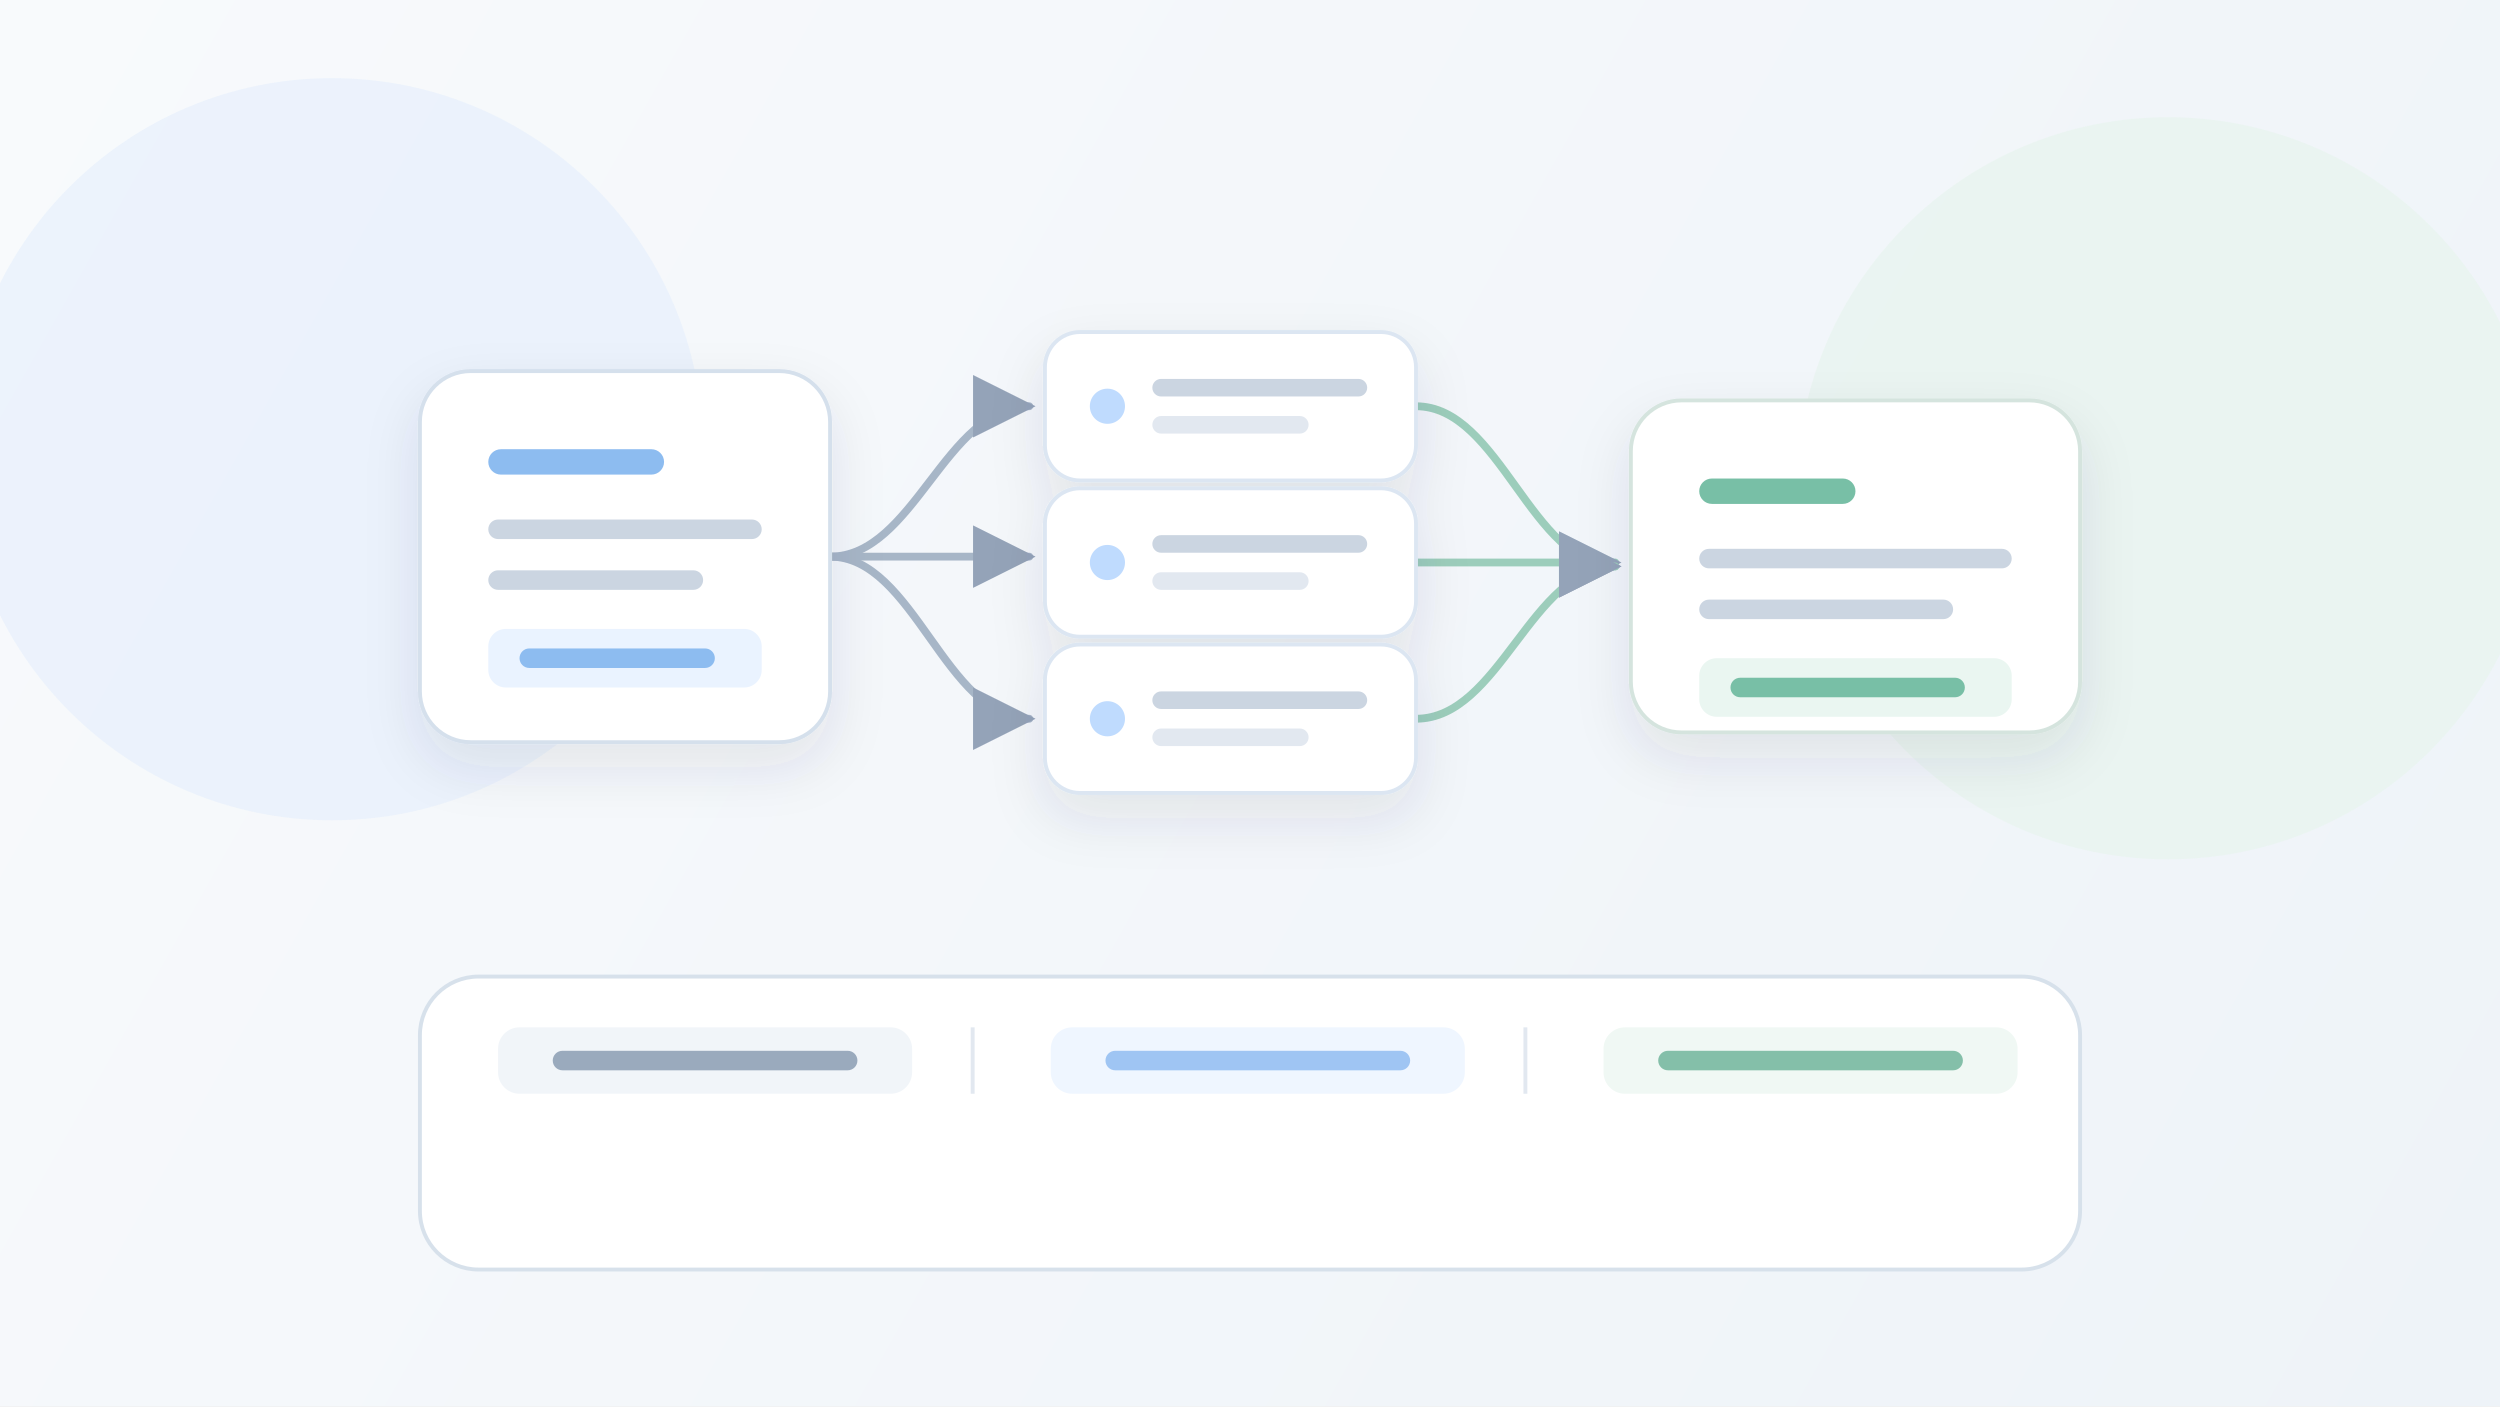
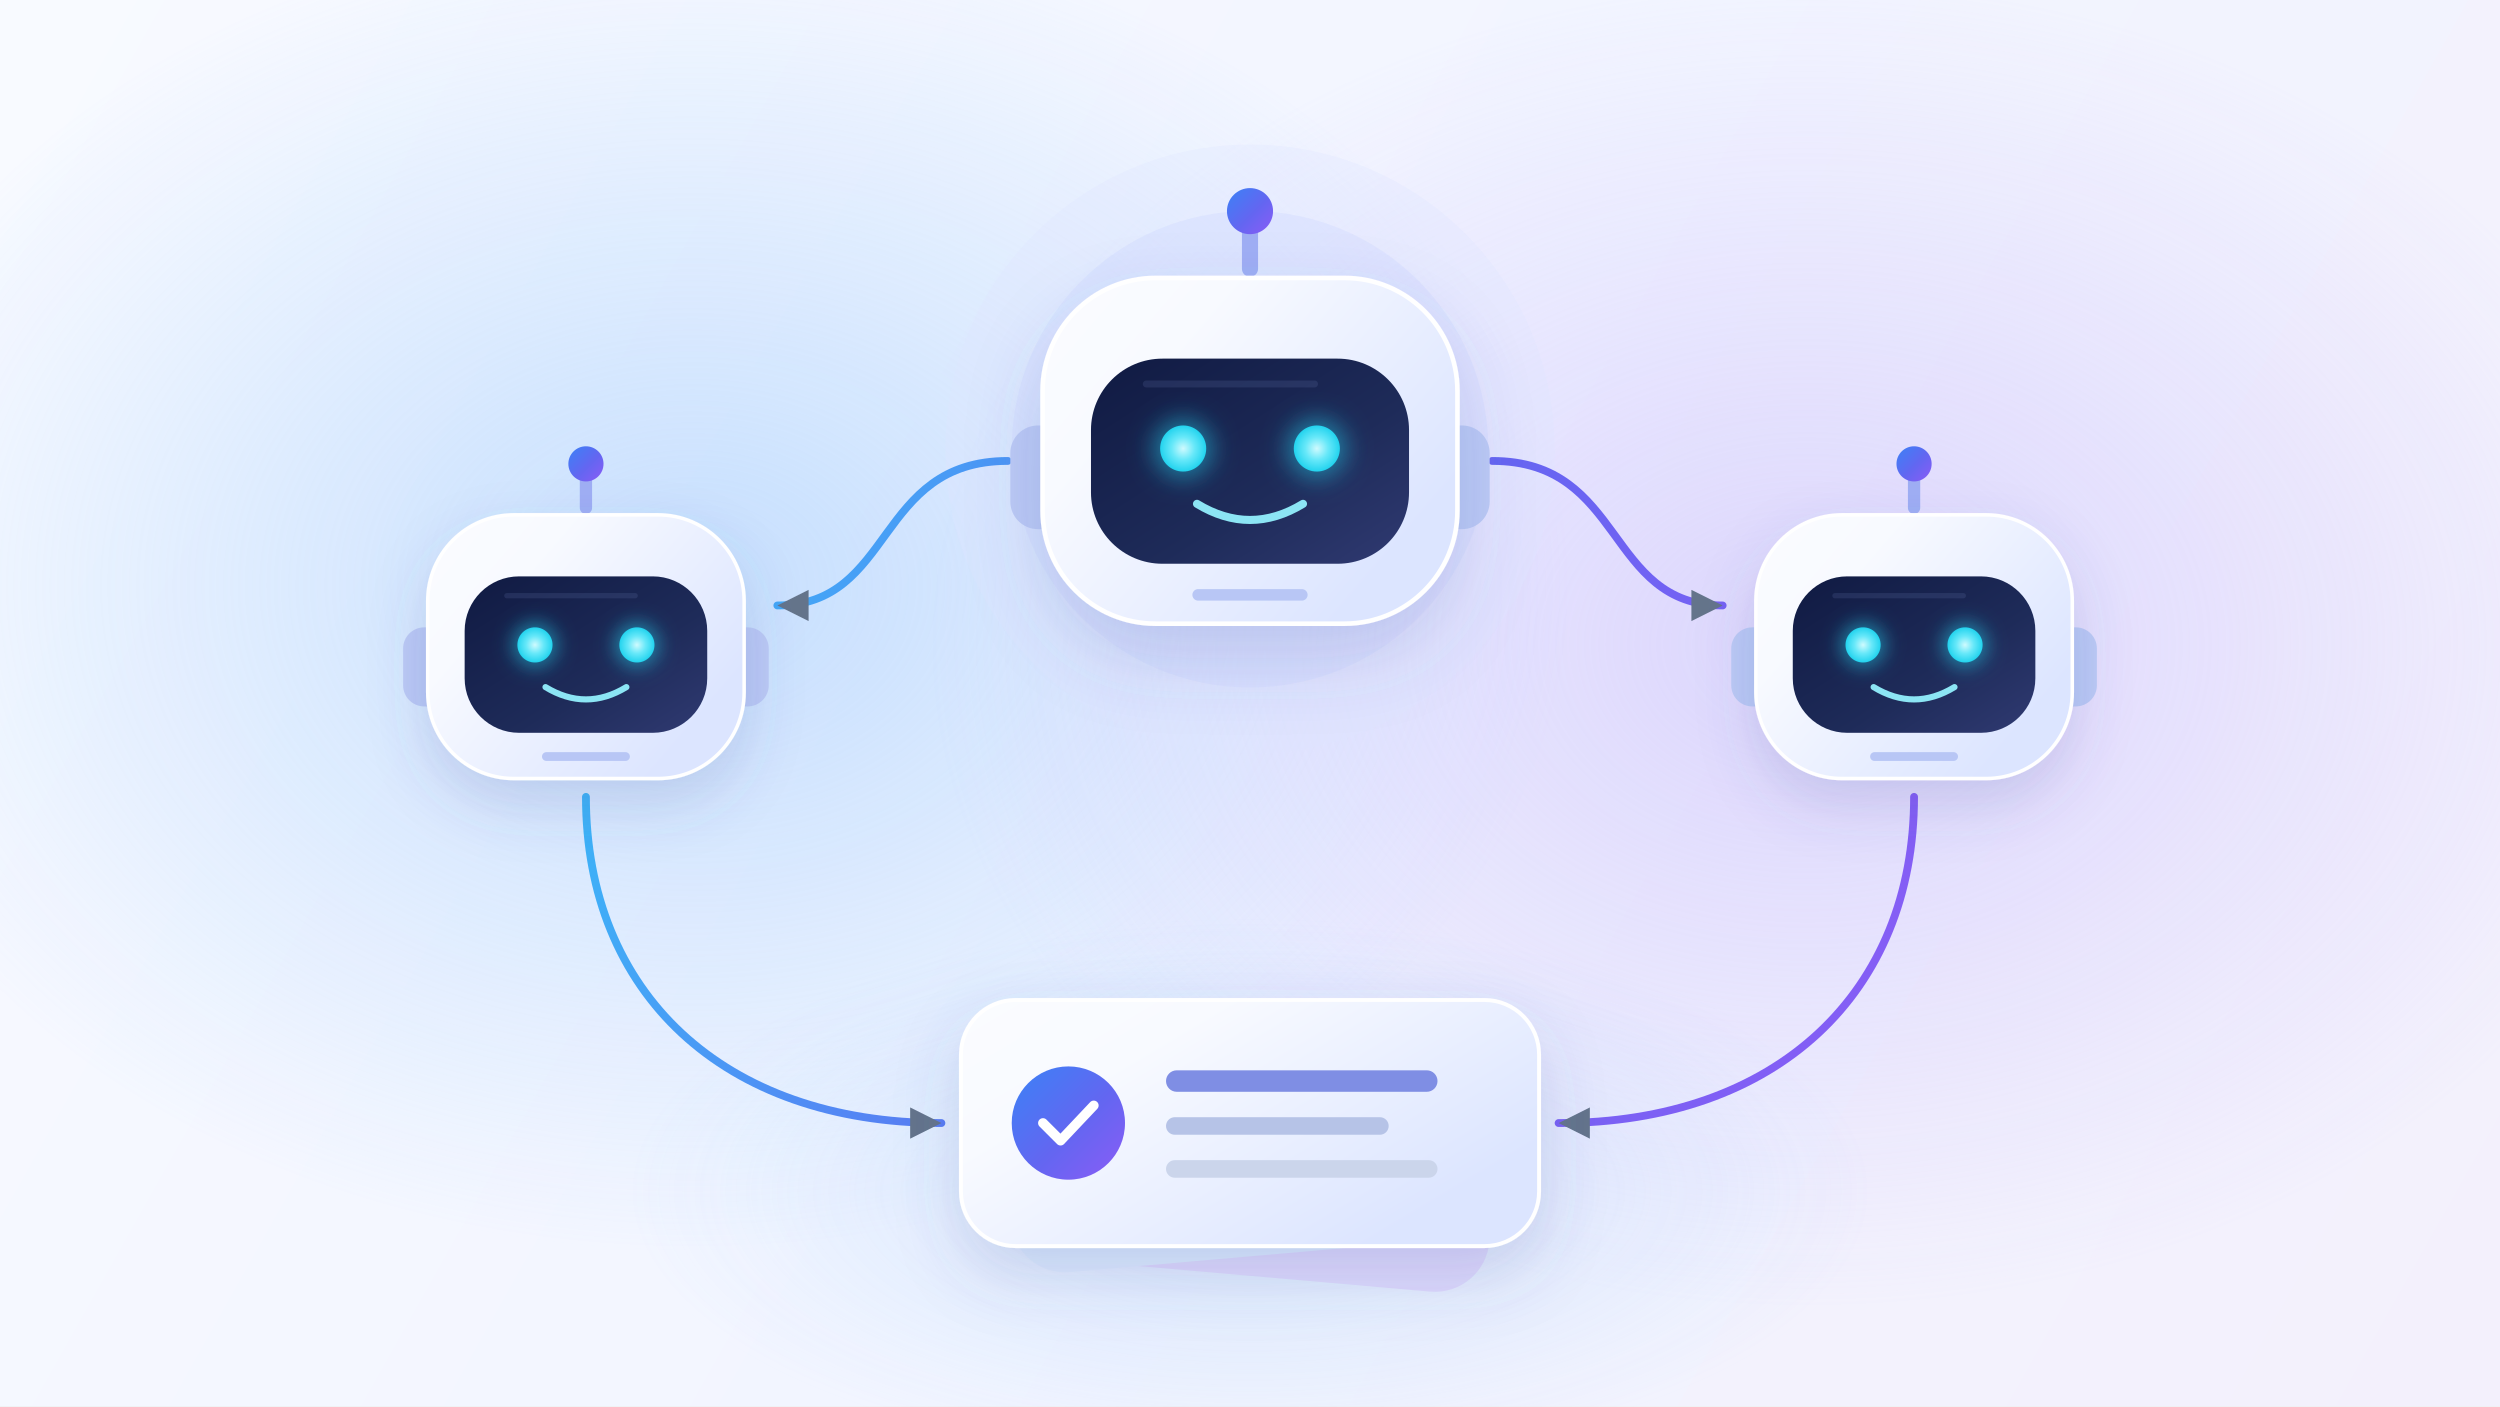
<svg xmlns="http://www.w3.org/2000/svg" width="1280" height="720" viewBox="0 0 1280 720" role="img" aria-labelledby="title desc">
  <defs>
    <linearGradient id="bg" x1="0" y1="0" x2="1280" y2="720" gradientUnits="userSpaceOnUse">
-       <stop stop-color="#F8FAFC" />
-       <stop offset="1" stop-color="#EEF3F8" />
+       <stop stop-color="#F8FAFF" />
+       <stop offset=".5" stop-color="#F2F5FF" />
+       <stop offset="1" stop-color="#F3F0FC" />
    </linearGradient>
-     <filter id="shadow" x="-20%" y="-20%" width="140%" height="150%">
-       <feDropShadow dx="0" dy="12" stdDeviation="14" flood-color="#334155" flood-opacity=".10" />
+     <radialGradient id="blueGlow">
+       <stop stop-color="#93C5FD" stop-opacity=".48" />
+       <stop offset="1" stop-color="#93C5FD" stop-opacity="0" />
+     </radialGradient>
+     <radialGradient id="violetGlow">
+       <stop stop-color="#C4B5FD" stop-opacity=".48" />
+       <stop offset="1" stop-color="#C4B5FD" stop-opacity="0" />
+     </radialGradient>
+     <linearGradient id="shell" x1="-.7" y1="0" x2=".7" y2="1">
+       <stop stop-color="#FFF" />
+       <stop offset=".55" stop-color="#F8FAFF" />
+       <stop offset="1" stop-color="#DCE5FF" />
+     </linearGradient>
+     <linearGradient id="face" x1="0" y1="0" x2="1" y2="1">
+       <stop stop-color="#101A42" />
+       <stop offset=".6" stop-color="#1E2B59" />
+       <stop offset="1" stop-color="#303A72" />
+     </linearGradient>
+     <linearGradient id="accent" x1="0" y1="0" x2="1" y2="1">
+       <stop stop-color="#3B82F6" />
+       <stop offset=".55" stop-color="#6366F1" />
+       <stop offset="1" stop-color="#8B5CF6" />
+     </linearGradient>
+     <linearGradient id="route" x1="300" y1="300" x2="980" y2="600" gradientUnits="userSpaceOnUse">
+       <stop stop-color="#38BDF8" />
+       <stop offset=".5" stop-color="#6366F1" />
+       <stop offset="1" stop-color="#8B5CF6" />
+     </linearGradient>
+     <radialGradient id="eye">
+       <stop stop-color="#CFFAFE" />
+       <stop offset=".5" stop-color="#67E8F9" />
+       <stop offset="1" stop-color="#22D3EE" />
+     </radialGradient>
+     <filter id="shadow" x="-50%" y="-50%" width="200%" height="220%">
+       <feDropShadow dx="0" dy="14" stdDeviation="16" flood-color="#4858A8" flood-opacity=".18" />
    </filter>
-     <marker id="arrow" viewBox="0 0 10 10" refX="9" refY="5" markerWidth="8" markerHeight="8" orient="auto">
-       <path d="M0 0L10 5L0 10Z" fill="#94A3B8" />
+     <filter id="glow" x="-100%" y="-100%" width="300%" height="300%">
+       <feGaussianBlur stdDeviation="5" />
+     </filter>
+     <marker id="arrow" viewBox="0 0 10 10" refX="10" refY="5" markerWidth="4" markerHeight="4" orient="auto">
+       <path d="M0 0L10 5L0 10Z" fill="#64748B" />
    </marker>
+     <g id="agent">
+       <path d="M0-80V-100" stroke="#9FAEF4" stroke-width="7" stroke-linecap="round" />
+       <circle cy="-105" r="10" fill="url(#accent)" />
+       <rect x="-104" y="-12" width="26" height="45" rx="12" fill="#BAC9F5" />
+       <rect x="78" y="-12" width="26" height="45" rx="12" fill="#BAC9F5" />
+       <rect x="-90" y="-76" width="180" height="150" rx="49" fill="url(#shell)" stroke="#FFF" stroke-width="2" filter="url(#shadow)" />
+       <rect x="-69" y="-41" width="138" height="89" rx="31" fill="url(#face)" />
+       <path d="M-45-30H28" stroke="#7C8FC4" stroke-opacity=".16" stroke-width="3" stroke-linecap="round" />
+       <g fill="#22D3EE" opacity=".5" filter="url(#glow)">
+         <circle cx="-29" cy="-2" r="13" />
+         <circle cx="29" cy="-2" r="13" />
+       </g>
+       <g fill="url(#eye)">
+         <circle cx="-29" cy="-2" r="10" />
+         <circle cx="29" cy="-2" r="10" />
+       </g>
+       <path d="M-23 22Q0 36 23 22" fill="none" stroke="#8CE5F4" stroke-width="3.5" stroke-linecap="round" />
+       <rect x="-25" y="59" width="50" height="5" rx="2.5" fill="#B8C6F5" />
+     </g>
  </defs>
  <rect width="1280" height="720" fill="url(#bg)" />
-   <circle cx="170" cy="230" r="190" fill="#E7F0FC" opacity=".7" />
-   <circle cx="1110" cy="250" r="190" fill="#E8F4EF" opacity=".72" />
-   <g fill="none" stroke="#A7B6C7" stroke-width="4" stroke-linecap="round" marker-end="url(#arrow)">
-     <path d="M425 285C468 285 484 208 527 208" />
-     <path d="M425 285H527" />
-     <path d="M425 285C468 285 484 368 527 368" />
+   <ellipse cx="355" cy="300" rx="450" ry="340" fill="url(#blueGlow)" />
+   <ellipse cx="925" cy="330" rx="450" ry="340" fill="url(#violetGlow)" />
+   <ellipse cx="640" cy="610" rx="320" ry="140" fill="url(#blueGlow)" opacity=".6" />
+   <circle cx="640" cy="230" r="156" fill="#DDE4FF" opacity=".3" />
+   <circle cx="640" cy="230" r="122" fill="#C7D2FE" opacity=".28" />
+   <g fill="none" stroke="url(#route)" stroke-width="4" stroke-linecap="round" marker-end="url(#arrow)">
+     <path d="M516 236C448 236 458 310 398 310" />
+     <path d="M764 236C832 236 822 310 882 310" />
+     <path d="M300 408C300 508 370 575 482 575" />
+     <path d="M980 408C980 508 910 575 798 575" />
  </g>
-   <g fill="none" stroke="#9CCDBB" stroke-width="4" stroke-linecap="round" marker-end="url(#arrow)">
-     <path d="M725 208C768 208 784 290 827 290" />
-     <path d="M725 288H827" />
-     <path d="M725 368C768 368 784 290 827 290" />
-   </g>
-   <g filter="url(#shadow)">
-     <rect x="215" y="190" width="210" height="190" rx="26" fill="#fff" stroke="#D5E0EC" stroke-width="2" />
-   </g>
-   <rect x="250" y="230" width="90" height="13" rx="6.5" fill="#8DBCF0" />
-   <rect x="250" y="266" width="140" height="10" rx="5" fill="#CBD5E1" />
-   <rect x="250" y="292" width="110" height="10" rx="5" fill="#CBD5E1" />
-   <rect x="250" y="322" width="140" height="30" rx="9" fill="#EAF3FF" />
-   <rect x="266" y="332" width="100" height="10" rx="5" fill="#8DBCF0" />
-   <g filter="url(#shadow)">
-     <rect x="535" y="170" width="190" height="76" rx="18" fill="#fff" stroke="#DCE6F2" stroke-width="2" />
-     <rect x="535" y="250" width="190" height="76" rx="18" fill="#fff" stroke="#DCE6F2" stroke-width="2" />
-     <rect x="535" y="330" width="190" height="76" rx="18" fill="#fff" stroke="#DCE6F2" stroke-width="2" />
-   </g>
-   <g>
-     <circle cx="567" cy="208" r="9" fill="#BFDBFE" />
-     <rect x="590" y="194" width="110" height="9" rx="4.5" fill="#CBD5E1" />
-     <rect x="590" y="213" width="80" height="9" rx="4.5" fill="#E2E8F0" />
-     <circle cx="567" cy="288" r="9" fill="#BFDBFE" />
-     <rect x="590" y="274" width="110" height="9" rx="4.5" fill="#CBD5E1" />
-     <rect x="590" y="293" width="80" height="9" rx="4.5" fill="#E2E8F0" />
-     <circle cx="567" cy="368" r="9" fill="#BFDBFE" />
-     <rect x="590" y="354" width="110" height="9" rx="4.5" fill="#CBD5E1" />
-     <rect x="590" y="373" width="80" height="9" rx="4.5" fill="#E2E8F0" />
-   </g>
-   <g filter="url(#shadow)">
-     <rect x="835" y="205" width="230" height="170" rx="26" fill="#fff" stroke="#D5E4DE" stroke-width="2" />
-   </g>
-   <rect x="870" y="245" width="80" height="13" rx="6.5" fill="#78BFA6" />
-   <rect x="870" y="281" width="160" height="10" rx="5" fill="#CBD5E1" />
-   <rect x="870" y="307" width="130" height="10" rx="5" fill="#CBD5E1" />
-   <rect x="870" y="337" width="160" height="30" rx="9" fill="#EAF6F1" />
-   <rect x="886" y="347" width="120" height="10" rx="5" fill="#78BFA6" />
-   <rect x="215" y="500" width="850" height="150" rx="30" fill="#fff" stroke="#D7E1EB" stroke-width="2" />
-   <path d="M498 526V560M781 526V560" stroke="#E2E8F0" stroke-width="2" />
-   <rect x="255" y="526" width="212" height="34" rx="11" fill="#F1F5F9" />
-   <rect x="283" y="538" width="156" height="10" rx="5" fill="#9AAABD" />
-   <rect x="538" y="526" width="212" height="34" rx="11" fill="#EFF6FF" />
-   <rect x="566" y="538" width="156" height="10" rx="5" fill="#9FC5F3" />
-   <rect x="821" y="526" width="212" height="34" rx="11" fill="#F0F8F4" />
-   <rect x="849" y="538" width="156" height="10" rx="5" fill="#84BFA9" />
+   <use href="#agent" transform="translate(640 232) scale(1.18)" />
+   <use href="#agent" transform="translate(300 332) scale(.9)" />
+   <use href="#agent" transform="translate(980 332) scale(.9)" />
+   <rect x="514" y="529" width="252" height="124" rx="28" fill="#DCD8FC" transform="rotate(5 640 591)" />
+   <rect x="514" y="519" width="252" height="124" rx="28" fill="#DBEAFE" transform="rotate(-5 640 581)" />
+   <rect x="492" y="512" width="296" height="126" rx="28" fill="url(#shell)" stroke="#FFF" stroke-width="2" filter="url(#shadow)" />
+   <circle cx="547" cy="575" r="29" fill="url(#accent)" />
+   <path d="M534 575L543 584L560 566" fill="none" stroke="#FFF" stroke-width="5" stroke-linecap="round" stroke-linejoin="round" />
+   <rect x="597" y="548" width="139" height="11" rx="5.5" fill="#7F8EE4" />
+   <rect x="597" y="572" width="114" height="9" rx="4.5" fill="#B6C3E7" />
+   <rect x="597" y="594" width="139" height="9" rx="4.5" fill="#CBD5EB" />
</svg>
